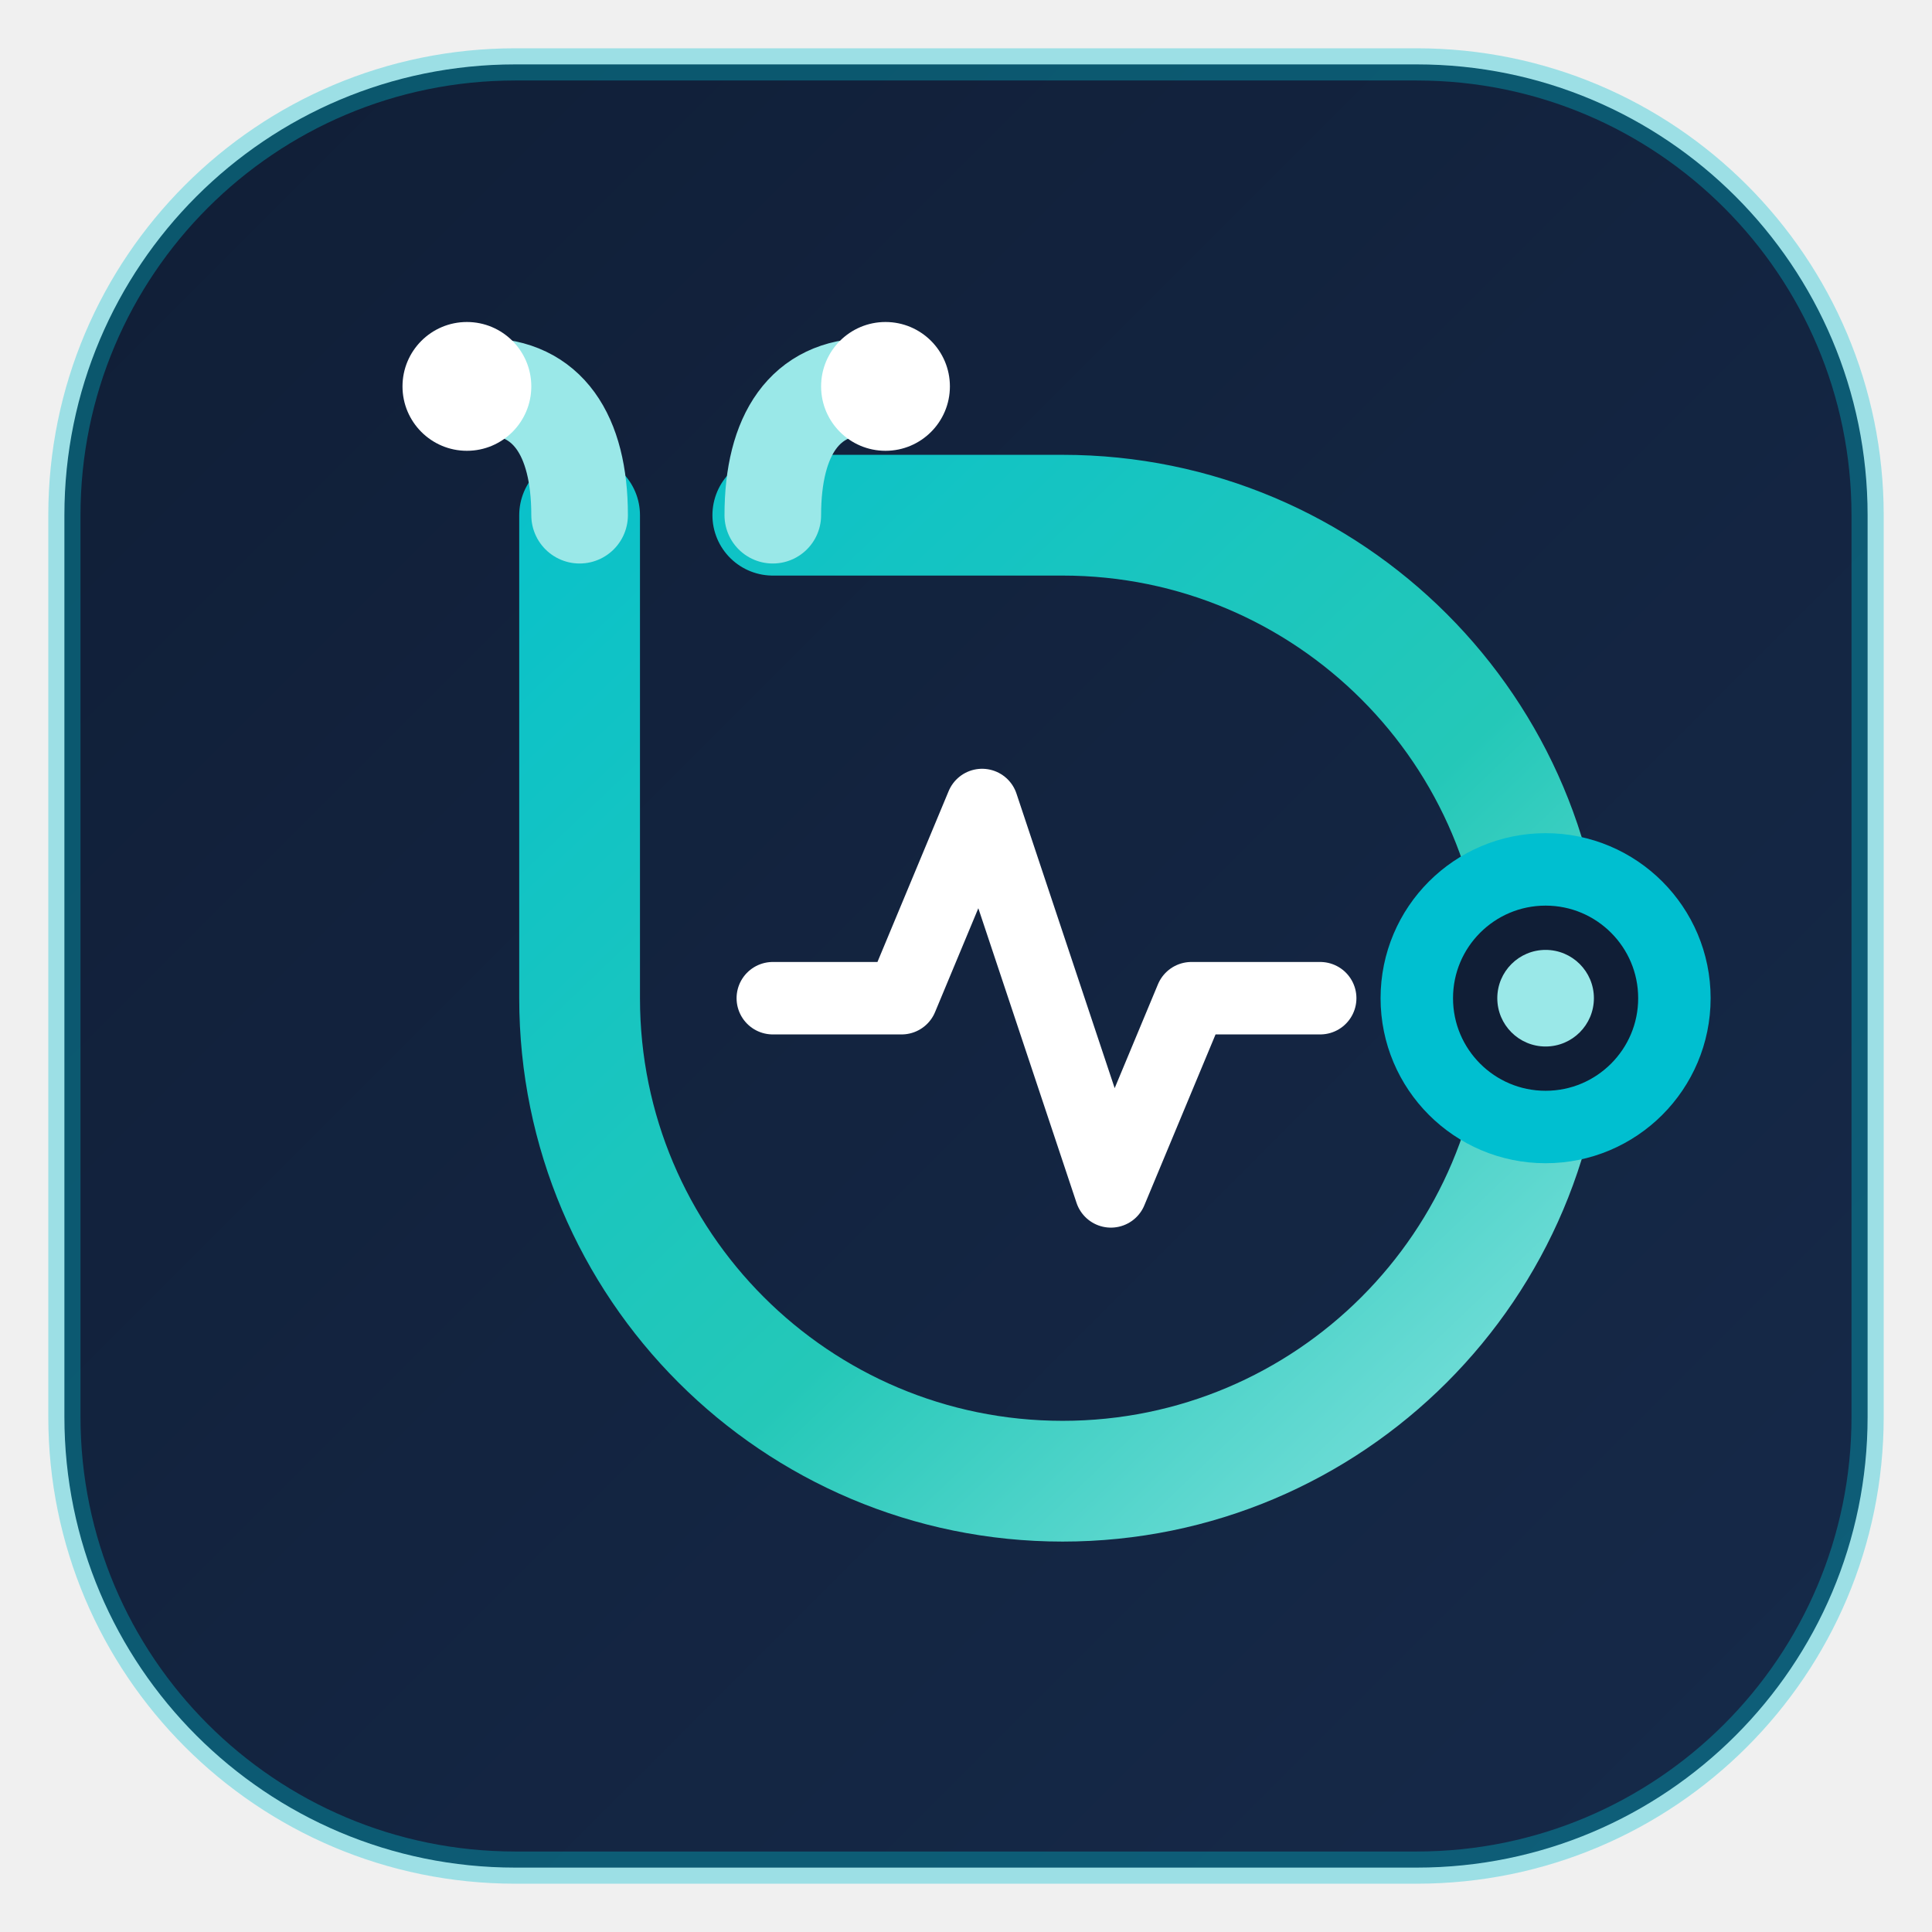
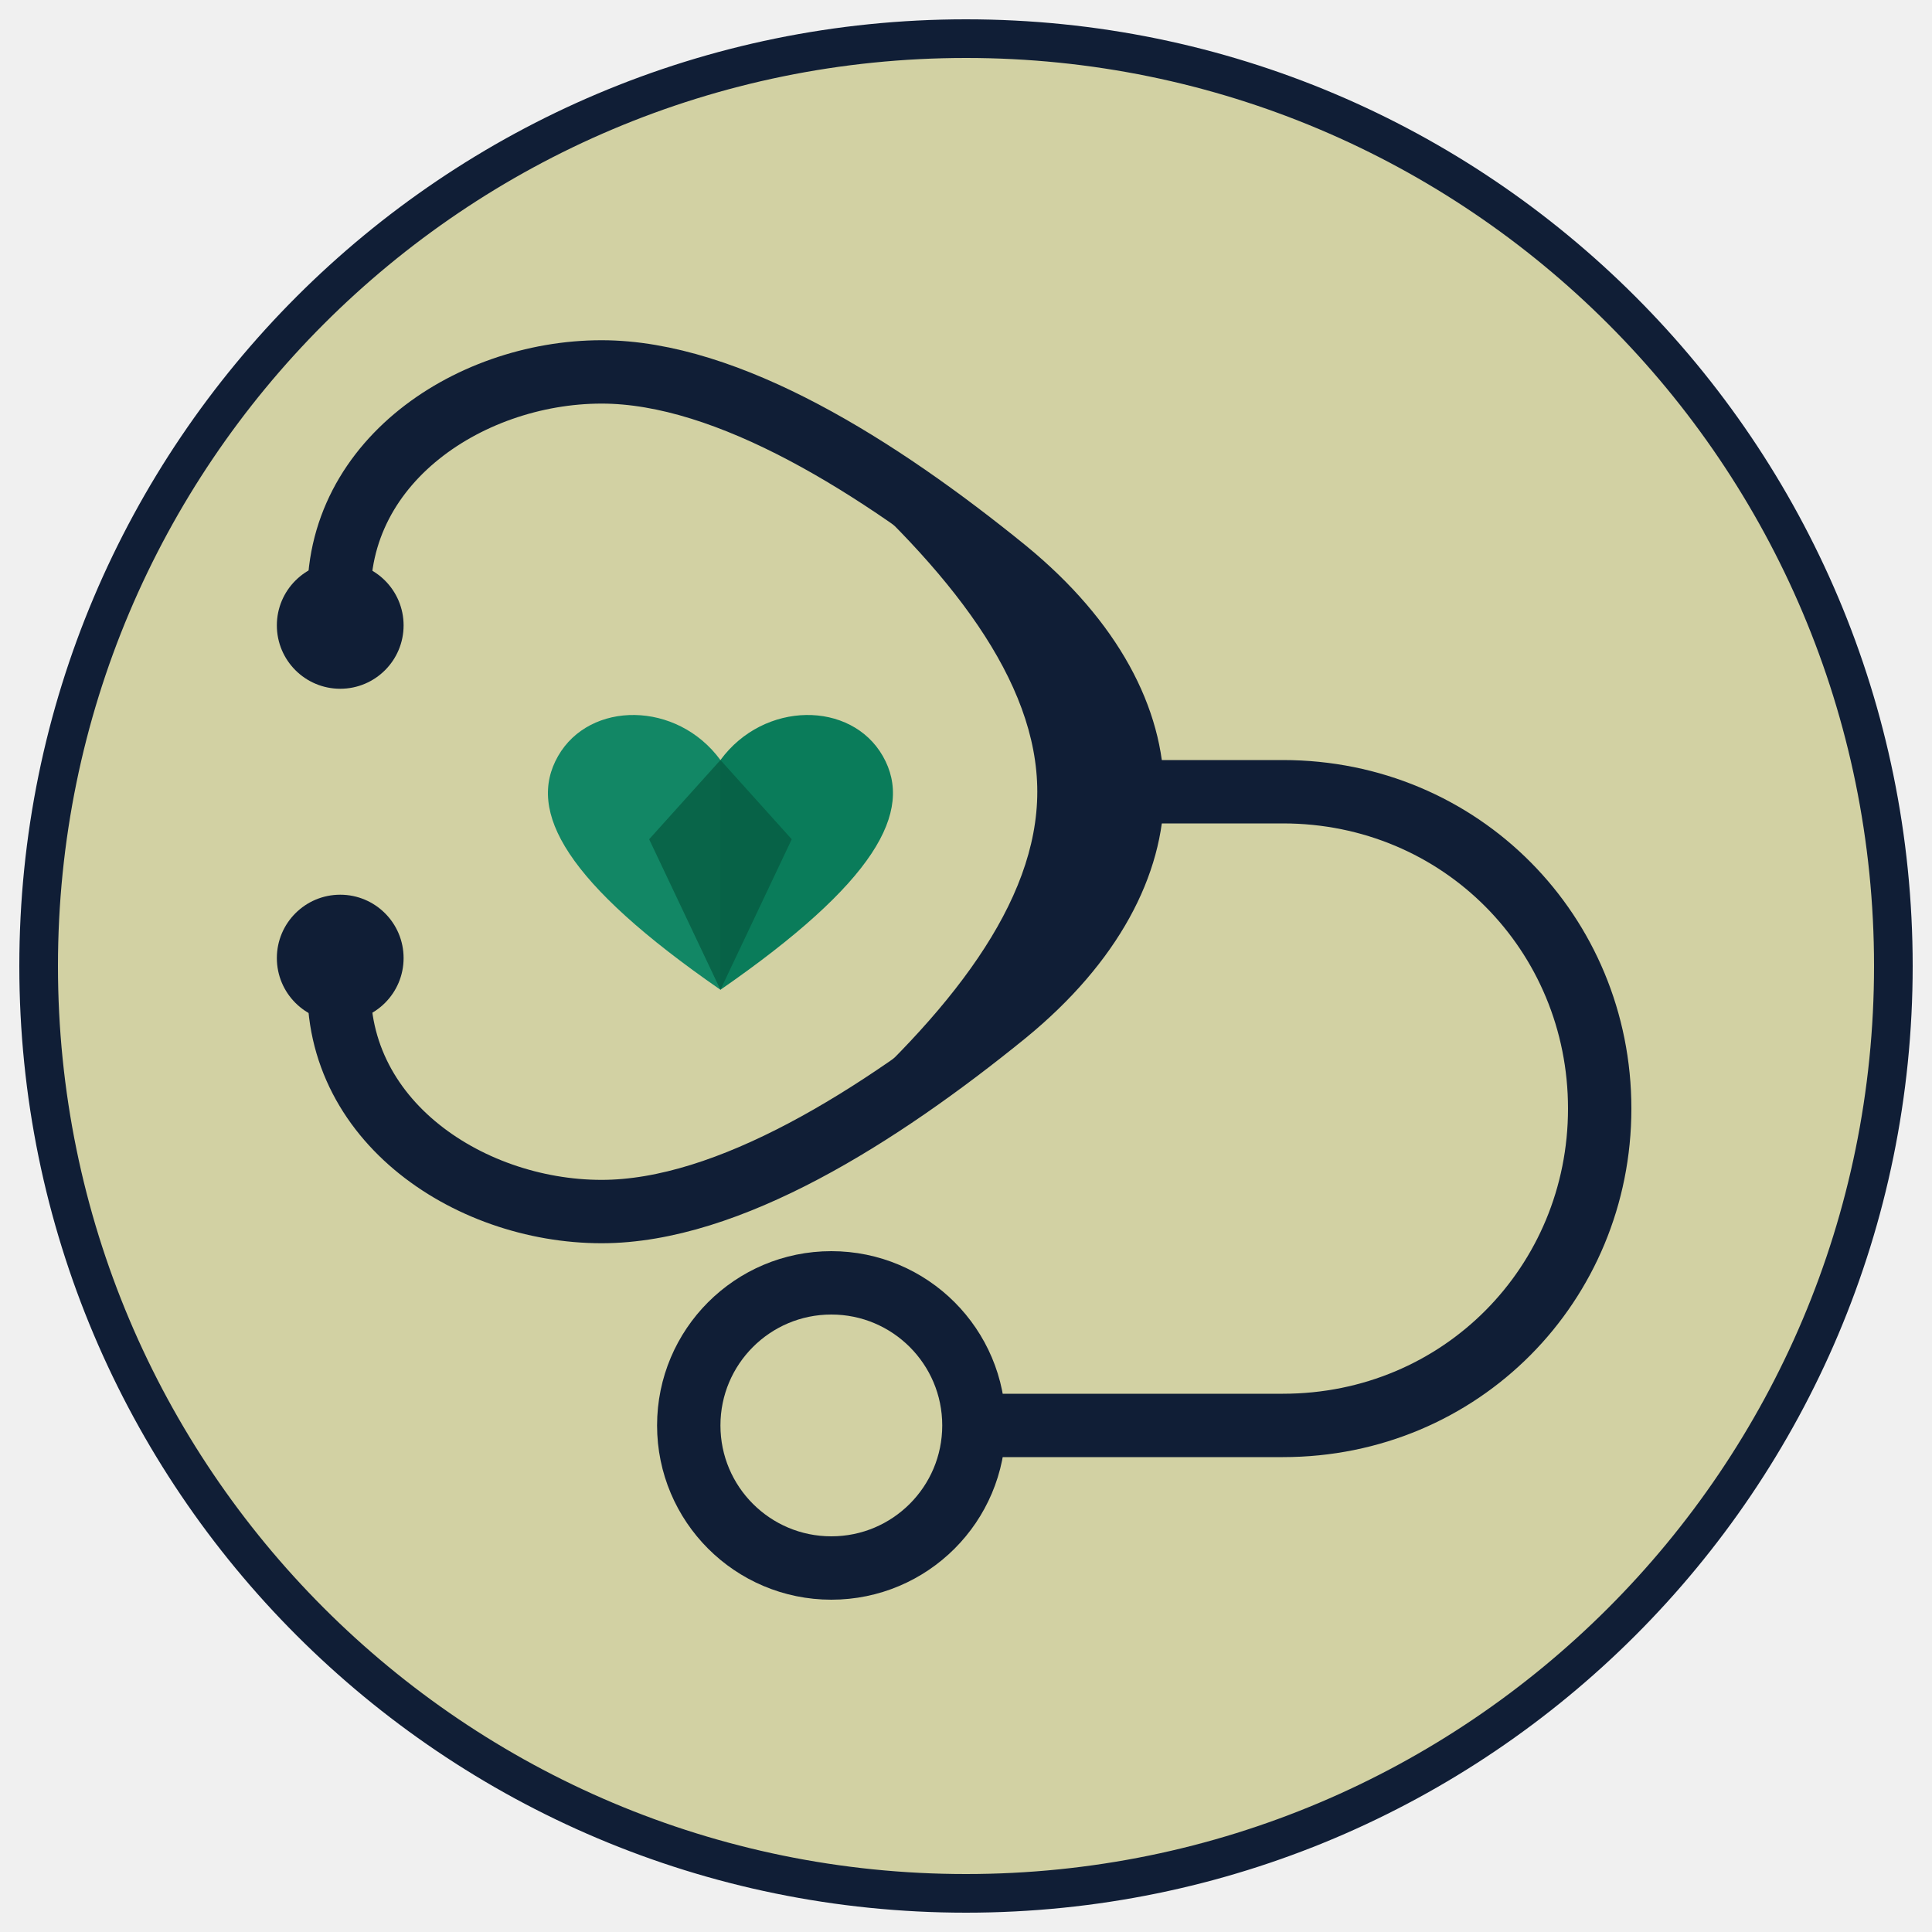
- <svg xmlns="http://www.w3.org/2000/svg" viewBox="0 0 120 120" width="120" height="120" fill="none">
-   <defs>
-     <linearGradient id="dawayaNavy" x1="0" y1="0" x2="120" y2="120" gradientUnits="userSpaceOnUse">
-       <stop offset="0%" stop-color="#101E36" />
-       <stop offset="100%" stop-color="#162A4A" />
-     </linearGradient>
-     <linearGradient id="dawayaCyan" x1="20" y1="18" x2="100" y2="102" gradientUnits="userSpaceOnUse">
-       <stop offset="0%" stop-color="#00BFD0" />
-       <stop offset="60%" stop-color="#24C8B8" />
-       <stop offset="100%" stop-color="#9AE8E8" />
-     </linearGradient>
-   </defs>
-   <rect x="4" y="4" width="112" height="112" rx="28" fill="url(#dawayaNavy)" stroke="#00BFD0" stroke-width="2" stroke-opacity="0.35" />
-   <path d="M36 32V62C36 78.569 49.431 92 66 92C82.569 92 96 78.569 96 62C96 45.431 82.569 32 66 32H48" stroke="url(#dawayaCyan)" stroke-width="7.5" stroke-linecap="round" stroke-linejoin="round" />
-   <path d="M30 24C34 24 36 27 36 32" stroke="#9AE8E8" stroke-width="6" stroke-linecap="round" />
-   <path d="M54 24C50 24 48 27 48 32" stroke="#9AE8E8" stroke-width="6" stroke-linecap="round" />
-   <circle cx="29" cy="24" r="4" fill="#FFFFFF" />
-   <circle cx="55" cy="24" r="4" fill="#FFFFFF" />
-   <path d="M48 62H56L61 50L69 74L74 62H82" stroke="#FFFFFF" stroke-width="4.5" stroke-linecap="round" stroke-linejoin="round" />
-   <circle cx="96" cy="62" r="8" fill="#101E36" stroke="#00BFD0" stroke-width="4.5" />
-   <circle cx="96" cy="62" r="3" fill="#9AE8E8" />
+ <svg xmlns="http://www.w3.org/2000/svg" viewBox="0 0 200 200" width="200" height="200" fill="none">
+   <circle cx="100" cy="100" r="96" fill="#D2D1A3" stroke="#101E36" stroke-width="4" />
+   <g transform="translate(100, 100) scale(0.82) translate(-106, -106)">
+     <g transform="translate(75, 87)">
+       <path d="M 0 -7 C -5.5 -14.5, -16.5 -14.5, -20.5 -7.5 C -24.5 -0.5, -19.5 8.5, 0 22 L 8 6 Z" fill="#128765" />
+       <path d="M 0 -7 C 5.5 -14.5, 16.5 -14.5, 20.5 -7.5 C 24.5 -0.5, 19.5 8.5, 0 22 Z" fill="#0A7C5A" />
+       <path d="M 0 -7 L 9 3 L 0 22 L -9 3 Z" fill="#055A40" opacity="0.75" />
+     </g>
+     <path d="M 27 62 C 25 43, 43 31, 60 31 C 76 31, 95 43, 111 56 C 122 65, 127 75, 127 84" stroke="#101E36" stroke-width="8" stroke-linecap="round" stroke-linejoin="round" />
+     <path d="M 27 106 C 25 125, 43 137, 60 137 C 76 137, 95 125, 111 112 C 122 103, 127 93, 127 84" stroke="#101E36" stroke-width="8" stroke-linecap="round" stroke-linejoin="round" />
+     <path d="M 88 42 C 108 54, 125 70, 125 84 C 125 98, 108 114, 88 126 C 104 112, 115 98, 115 84 C 115 70, 104 56, 88 42 Z" fill="#101E36" />
+     <circle cx="27" cy="63" r="8" fill="#101E36" />
+     <circle cx="27" cy="105" r="8" fill="#101E36" />
+     <path d="M 125 84 H 146 C 168.5 84, 186 101.9, 186 124 C 186 146.1, 168.5 164, 146 164 H 107" stroke="#101E36" stroke-width="8" stroke-linecap="round" stroke-linejoin="round" />
+     <circle cx="89" cy="164" r="18" fill="#D2D1A3" stroke="#101E36" stroke-width="8" />
+   </g>
</svg>
